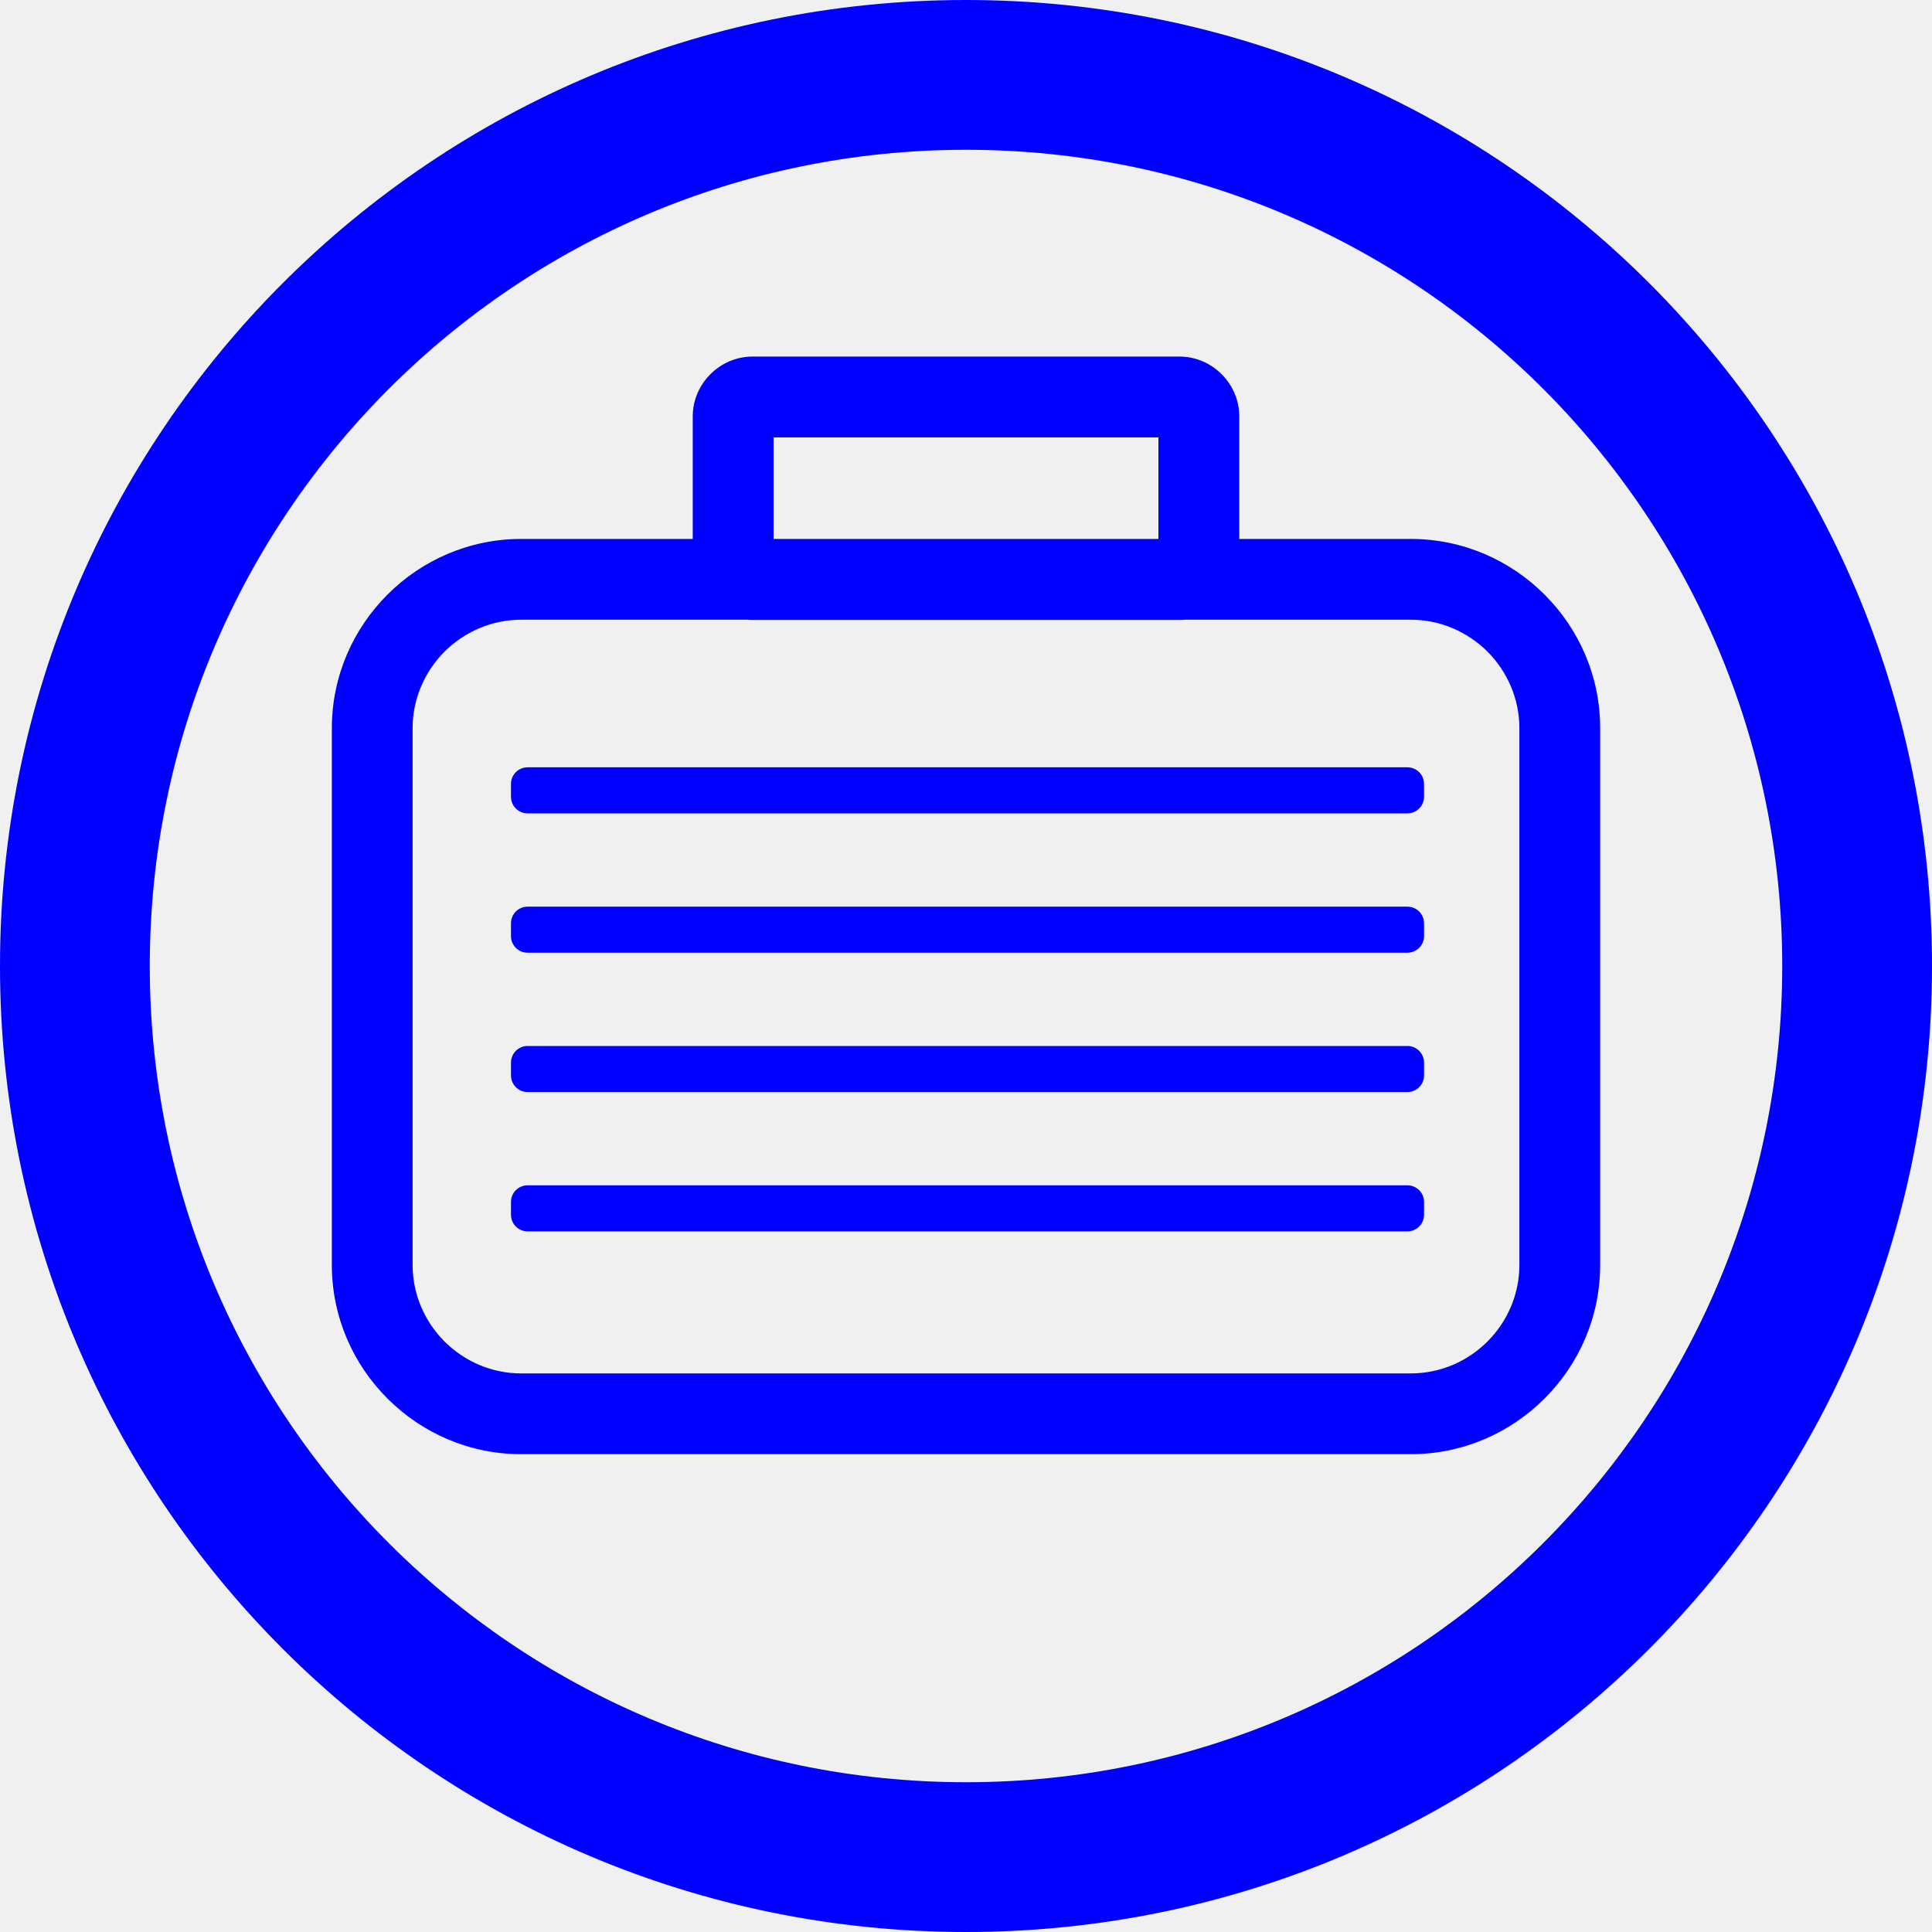
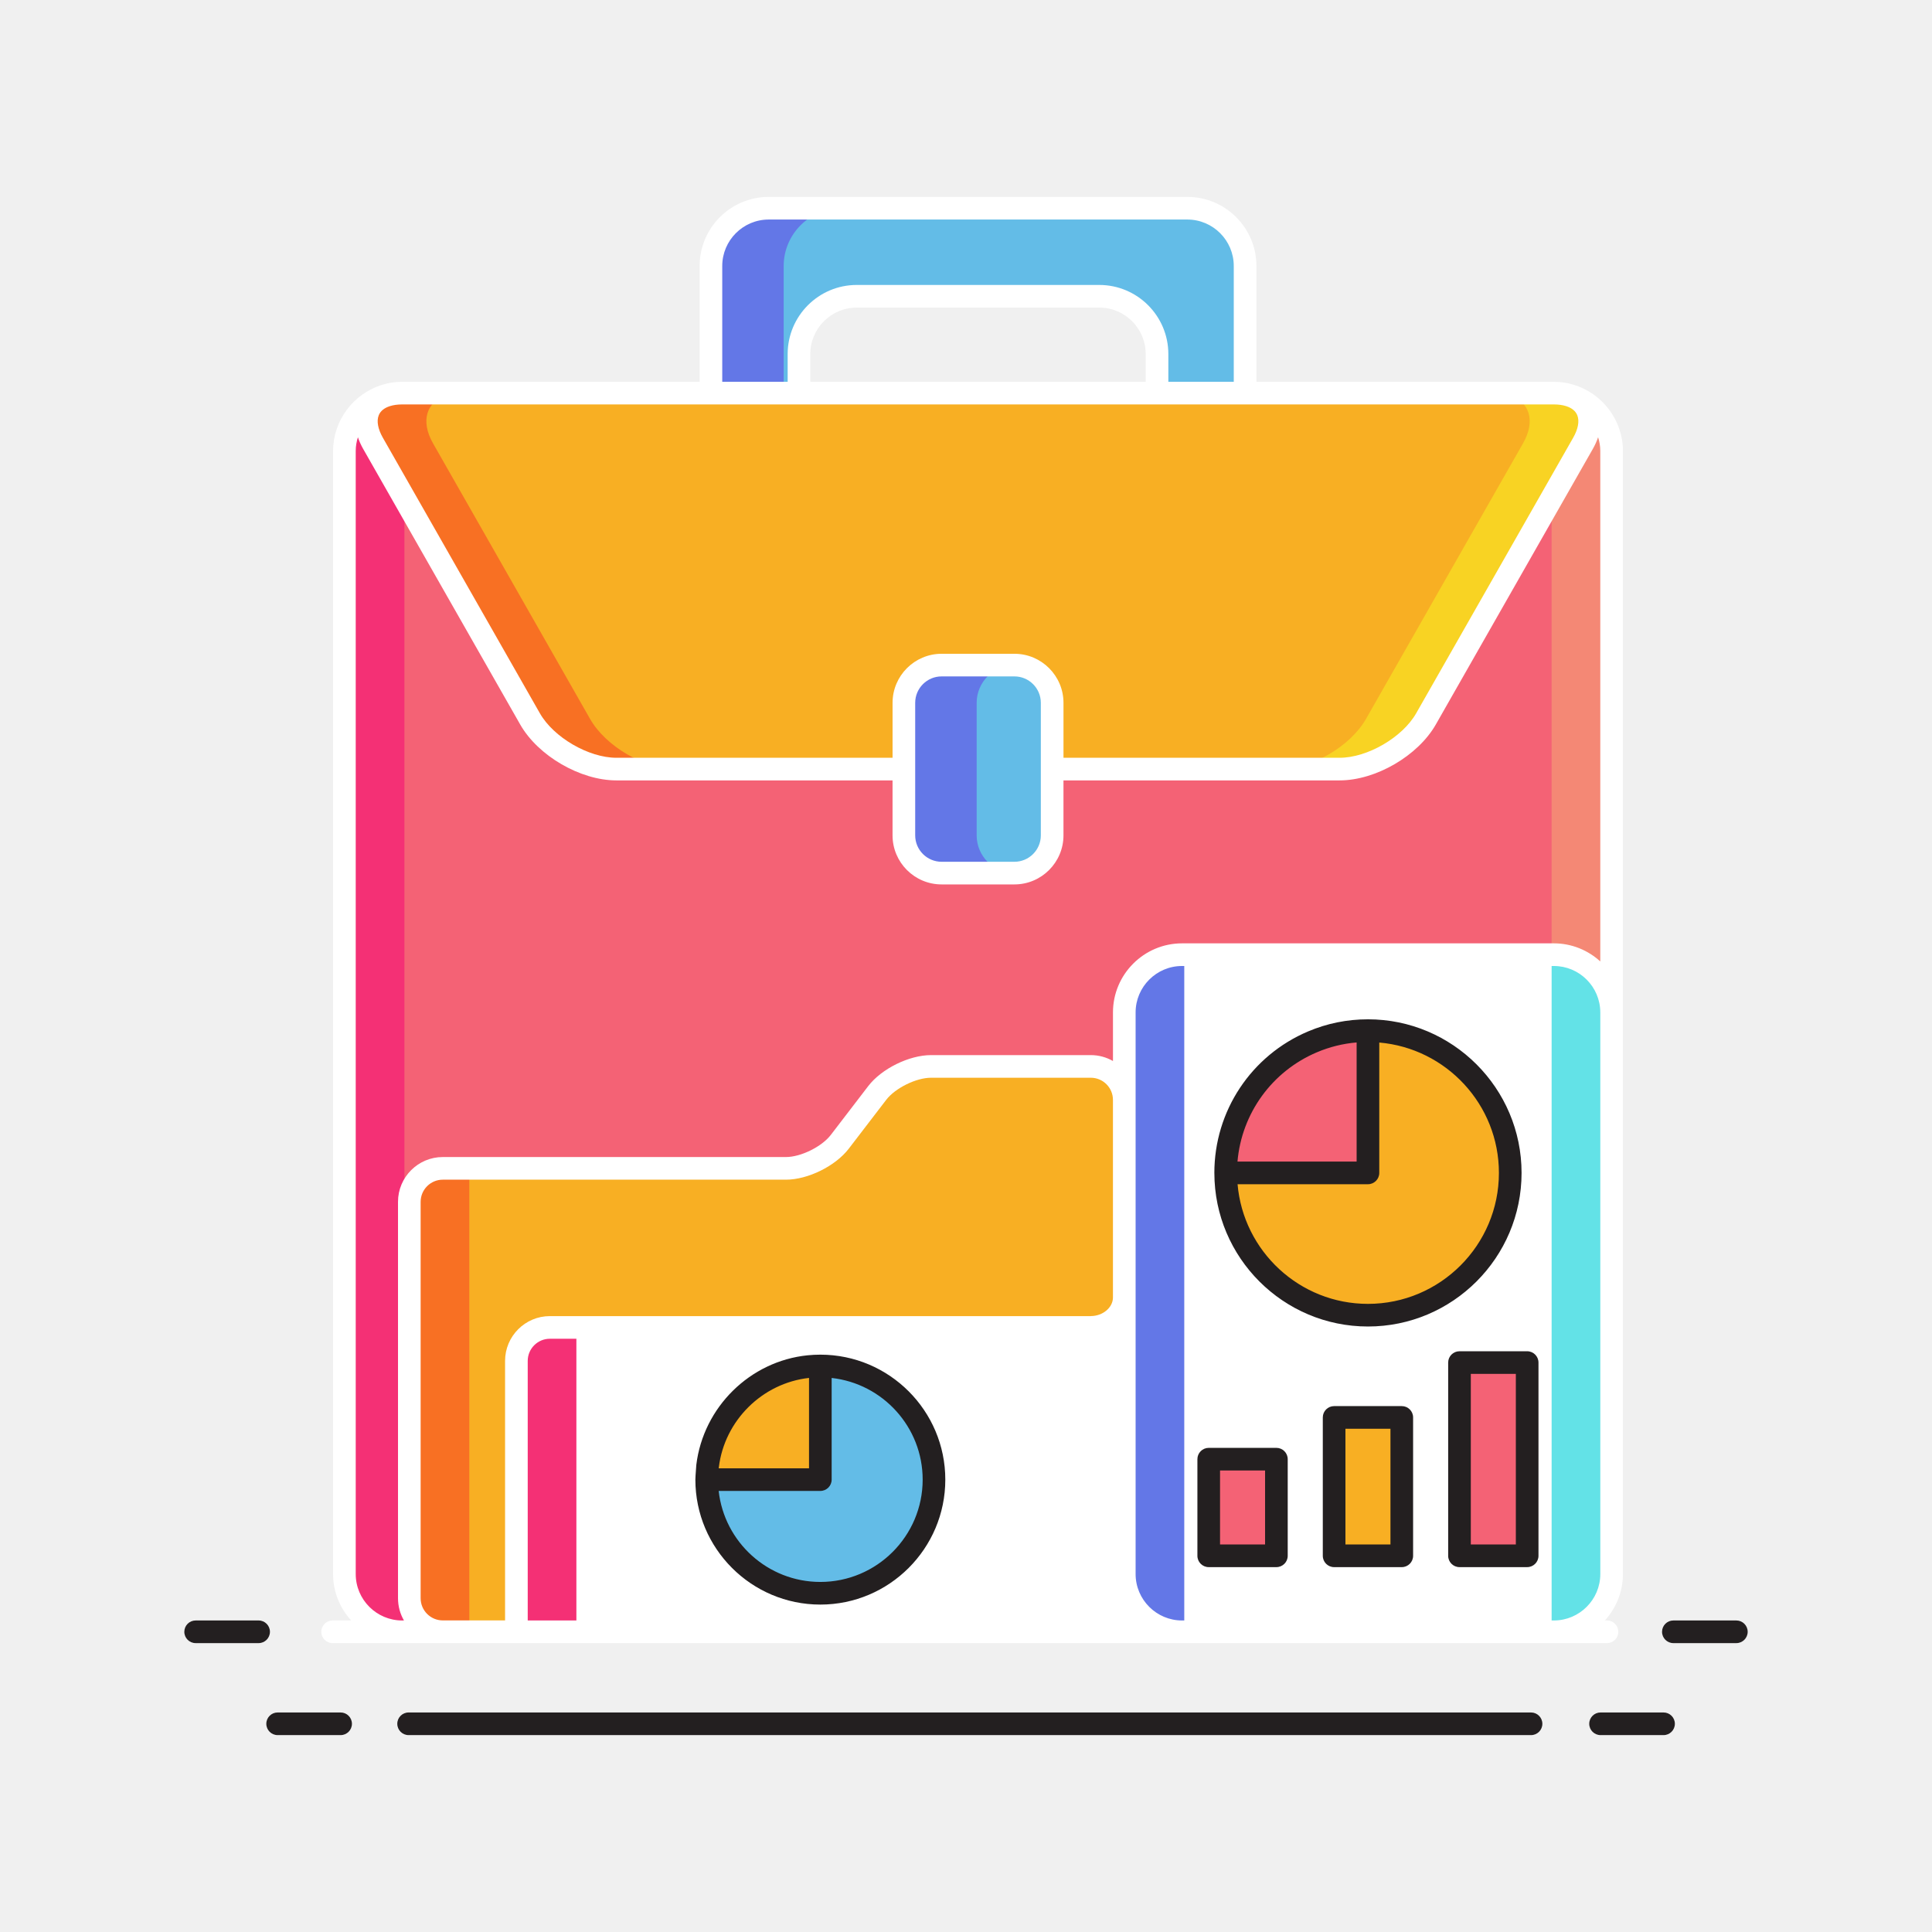
- <svg xmlns="http://www.w3.org/2000/svg" width="24" height="24" viewBox="0 0 25000 25000" shape-rendering="geometricPrecision" text-rendering="geometricPrecision" image-rendering="optimizeQuality" fill-rule="evenodd" clip-rule="evenodd">
-   <defs>
-     <style>
-     .fil0 {fill:#0000ff}
-     .fil1 {fill:#0000ff;fill-rule:nonzero}
-    </style>
-   </defs>
-   <g id="Layer_x0020_1">
-     <g id="_937297216">
-       <g id="_867285424">
-         <path class="fil0" d="M12500 25000c6903 0 12500-5596 12500-12500C25000 5597 19403 0 12500 0S0 5597 0 12500c0 6904 5597 12500 12500 12500zm0-23062c5833 0 10562 4729 10562 10562s-4729 10562-10562 10562S1938 18333 1938 12500 6667 1938 12500 1938z" />
-         <path class="fil1" d="M6744 6974h2220V5388c0-212 88-405 228-545l1-1c141-141 333-228 545-228h5524c212 0 405 87 545 228l1 1c141 140 228 333 228 545v1586h2220c675 0 1287 276 1730 720 445 443 720 1055 720 1730v6943c0 675-275 1287-720 1730-443 444-1055 720-1730 720H6744c-675 0-1287-276-1730-720-444-443-720-1055-720-1730V9424c0-675 276-1287 720-1730 443-444 1055-720 1730-720zm3266 0h4980V5660h-4980v1314zm5322 1045c-23 3-47 3-70 3H9738c-23 0-47 0-70-3H6744c-386 0-737 160-992 413-254 255-413 607-413 992v6943c0 386 159 737 413 992 255 254 606 413 992 413h11512c386 0 737-159 992-413 254-255 413-606 413-992V9424c0-385-159-737-413-992-255-253-606-413-992-413h-2924z" />
-         <path class="fil1" d="M6827 9929h11385c119 0 215 96 215 215v166c0 119-96 215-215 215H6827c-119 0-215-96-215-215v-166c0-119 96-215 215-215zM6827 11732h11385c119 0 215 96 215 215v166c0 119-96 215-215 215H6827c-119 0-215-96-215-215v-166c0-119 96-215 215-215zM6827 13535h11385c119 0 215 96 215 215v166c0 119-96 215-215 215H6827c-119 0-215-96-215-215v-166c0-119 96-215 215-215zM6827 15338h11385c119 0 215 96 215 215v166c0 119-96 215-215 215H6827c-119 0-215-96-215-215v-166c0-119 96-215 215-215z" />
+ <svg xmlns="http://www.w3.org/2000/svg" id="Layer_1" enable-background="new 0 0 256 256" height="512" viewBox="0 0 256 256" width="512">
+   <g>
+     <g>
+       <g>
+         <path d="m148.973 211.787v-3.221-32.672h-4.434-71.68c-2.439 0-4.434 1.995-4.434 4.434v31.459 4.435h76.113c2.44-.001 4.435-1.996 4.435-4.435zm-40.274-.672c-8.316 0-15.059-6.742-15.059-15.056v-.003c0-.23.024-.456.035-.684.013-.286.015-.574.043-.855.01-.095.031-.186.043-.281.841-6.952 6.407-12.448 13.397-13.158.507-.052 1.021-.078 1.54-.078 8.316 0 15.059 6.742 15.059 15.06.001 8.313-6.741 15.055-15.058 15.055z" fill="#ffffff" />
+       </g>
+     </g>
+     <g>
+       <g>
+         <path d="m72.859 175.894c-2.439 0-4.434 1.995-4.434 4.434v31.459 4.435h7.949v-40.327h-3.515z" fill="#f43075" />
+       </g>
+     </g>
+     <g>
+       <g>
+         <path d="m68.426 211.787v-31.459c0-2.439 1.994-4.434 4.434-4.434h71.68c2.439 0 4.434-1.784 4.434-3.966v-8.399-17.78c0-2.439-1.994-4.434-4.434-4.434h-21.172c-2.439 0-5.648 1.583-7.131 3.517l-4.961 6.472c-1.482 1.935-4.691 3.518-7.131 3.518h-45.473c-2.44 0-4.434 1.995-4.434 4.435v52.53c0 2.439 1.994 4.435 4.434 4.435h2.66 5.764c.73-.001 1.33-1.996 1.33-4.435z" fill="#f8af23" />
+       </g>
+     </g>
+     <g>
+       <g>
+         <path d="m58.672 154.822c-2.44 0-4.434 1.995-4.434 4.435v52.53c0 2.439 1.994 4.435 4.434 4.435h2.66.855v-61.399h-3.515z" fill="#f87023" />
+       </g>
+     </g>
+     <g>
+       <g>
+         <path d="m181.26 174.269c10.41 0 18.853-8.441 18.853-18.851 0-10.412-8.443-18.854-18.853-18.854v18.851h-18.852v.003c0 10.41 8.442 18.851 18.852 18.851z" fill="#f8af23" />
+       </g>
+     </g>
+     <g>
+       <g>
+         <path d="m181.26 136.565c-2.603 0-5.082.527-7.337 1.481-6.767 2.862-11.515 9.562-11.515 17.369h18.852z" fill="#f46275" />
+       </g>
+     </g>
+     <g>
+       <g>
+         <path d="m205.891 126.499h-49.262c-4.211 0-7.656 3.445-7.656 7.655v11.595 17.78 8.399 3.966 32.672c0 4.209 3.445 7.655 7.656 7.655h49.262c4.207 0 7.656-3.446 7.656-7.655v-74.412c0-4.21-3.449-7.655-7.656-7.655zm-43.483 28.917c0-7.807 4.748-14.507 11.515-17.369 2.255-.954 4.734-1.481 7.337-1.481 10.41 0 18.853 8.441 18.853 18.854 0 10.409-8.443 18.851-18.853 18.851s-18.852-8.441-18.852-18.851c0-.003 0-.004 0-.004zm6.721 50.737h-8.967v-12.804h8.967zm16.613 0h-8.965v-18.337h8.965zm16.615 0h-8.967v-25.604h8.967z" fill="#ffffff" />
+       </g>
+     </g>
+     <g>
+       <g>
+         <path d="m156.629 126.499c-4.211 0-7.656 3.445-7.656 7.655v11.595 17.78 8.399 3.966 32.672c0 4.209 3.445 7.655 7.656 7.655h.293v-89.723h-.293z" fill="#6377e7" />
+       </g>
+     </g>
+     <g>
+       <g>
+         <path d="m205.891 126.499c4.211 0 7.656 3.445 7.656 7.655v11.595 17.78 8.399 3.966 32.672c0 4.209-3.445 7.655-7.656 7.655h-.293v-89.723h.293z" fill="#63e2e7" />
+       </g>
+     </g>
+     <g>
+       <g>
+         <path d="m105.869 46.912c0-4.212 3.445-7.655 7.654-7.655h32.135c4.211 0 7.654 3.443 7.654 7.655v5.177h11.668v-16.844c0-4.211-3.443-7.655-7.654-7.655h-55.469c-4.211 0-7.656 3.444-7.656 7.655v16.844h11.668z" fill="#63bce7" />
+       </g>
+     </g>
+     <g>
+       <g>
+         <path d="m111.498 27.589h-9.641c-4.211 0-7.656 3.444-7.656 7.655v16.844h9.641v-16.843c0-4.211 3.445-7.656 7.656-7.656z" fill="#6377e7" />
+       </g>
+     </g>
+     <g>
+       <g>
+         <path d="m67.096 216.221h1.33v-4.435c0 2.44-.6 4.435-1.33 4.435z" fill="#f46275" />
+       </g>
+     </g>
+     <g>
+       <g>
+         <path d="m144.539 175.894h4.434v-3.966c0 2.182-1.995 3.966-4.434 3.966z" fill="#f46275" />
+       </g>
+     </g>
+     <g>
+       <g>
+         <path d="m148.973 208.566v3.221c0 2.439-1.994 4.435-4.434 4.435h12.09c-4.211-.001-7.656-3.447-7.656-7.656z" fill="#f46275" />
+       </g>
+     </g>
+     <g>
+       <g>
+         <path d="m207.996 52.392c2.622.848 3.453 3.38 1.76 6.35l-20.805 36.515c-2.084 3.658-7.232 6.651-11.443 6.651h-38.092v8.783c0 2.75-2.25 5-5 5h-9.648c-2.75 0-5-2.25-5-5v-8.783h-38.09c-4.213 0-9.363-2.993-11.445-6.651l-20.807-36.515c-1.691-2.97-.863-5.502 1.761-6.35-3.194.921-5.55 3.872-5.55 7.353v148.821c0 4.209 3.445 7.655 7.656 7.655h5.379c-2.44 0-4.434-1.995-4.434-4.435v-52.53c0-2.439 1.994-4.435 4.434-4.435h45.473c2.439 0 5.648-1.583 7.131-3.518l4.961-6.472c1.483-1.934 4.692-3.517 7.131-3.517h21.172c2.439 0 4.434 1.995 4.434 4.434v-11.595c0-4.21 3.445-7.655 7.656-7.655h49.262c4.207 0 7.656 3.445 7.656 7.655v-74.408c-.001-3.481-2.36-6.432-5.552-7.353z" fill="#f46275" />
+       </g>
+     </g>
+     <g>
+       <g>
+         <path d="m207.996 52.392c2.622.848 3.453 3.38 1.76 6.35l-4.158 7.298v60.459h.293c4.207 0 7.656 3.445 7.656 7.655v-74.409c0-3.481-2.359-6.432-5.551-7.353z" fill="#f48875" />
+       </g>
+     </g>
+     <g>
+       <g>
+         <path d="m49.426 58.742c-1.691-2.97-.863-5.502 1.761-6.35-3.194.921-5.55 3.872-5.55 7.353v148.821c0 4.209 3.445 7.655 7.656 7.655h.293v-150.179z" fill="#f43075" />
+       </g>
+     </g>
+     <g>
+       <g>
+         <path d="m49.426 58.742 20.807 36.515c2.082 3.658 7.232 6.651 11.445 6.651h38.09v-8.78c0-2.75 2.25-5 5-5h9.648c2.75 0 5 2.25 5 5v8.78h38.092c4.211 0 9.359-2.993 11.443-6.651l20.805-36.515c1.693-2.97.862-5.502-1.76-6.35-.608-.197-1.314-.304-2.105-.304h-40.91-11.668-31.377-16.066-11.669-40.908c-.793 0-1.498.106-2.106.304-2.625.848-3.453 3.38-1.761 6.35z" fill="#f8af23" />
+       </g>
+     </g>
+     <g>
+       <g>
+         <path d="m78.184 95.256-20.807-36.514c-1.691-2.97-.863-5.502 1.761-6.35.608-.197 1.314-.304 2.107-.304h-7.945c-.793 0-1.498.106-2.106.304-2.624.848-3.452 3.38-1.761 6.35l20.807 36.515c2.082 3.658 7.232 6.651 11.445 6.651h7.945c-4.214 0-9.364-2.993-11.446-6.652z" fill="#f87023" />
+       </g>
+     </g>
+     <g>
+       <g>
+         <path d="m181.005 95.256 20.807-36.515c1.691-2.97.863-5.502-1.761-6.35-.608-.197-1.314-.304-2.106-.304h7.945c.793 0 1.498.106 2.106.304 2.624.848 3.452 3.38 1.761 6.35l-20.807 36.515c-2.082 3.658-7.232 6.651-11.445 6.651h-7.945c4.212.001 9.363-2.992 11.445-6.651z" fill="#f8d323" />
+       </g>
+     </g>
+     <g>
+       <g>
+         <path d="m134.416 88.127h-9.648c-2.75 0-5 2.25-5 5v8.78 8.783c0 2.75 2.25 5 5 5h9.648c2.75 0 5-2.25 5-5v-8.783-8.78c0-2.75-2.25-5-5-5z" fill="#63bce7" />
+       </g>
+     </g>
+     <g>
+       <g>
+         <path d="m129.413 110.691v-8.783-8.78c0-2.75 2.25-5 5-5h-9.645c-2.75 0-5 2.25-5 5v8.78 8.783c0 2.75 2.25 5 5 5h9.645c-2.75 0-5-2.25-5-5z" fill="#6377e7" />
+       </g>
+     </g>
+     <g>
+       <g>
+         <path d="m193.391 180.548h8.967v25.604h-8.967z" fill="#f46275" />
+       </g>
+     </g>
+     <g>
+       <g>
+         <path d="m176.777 187.816h8.965v18.337h-8.965z" fill="#f8af23" />
+       </g>
+     </g>
+     <g>
+       <g>
+         <path d="m160.162 193.349h8.967v12.804h-8.967z" fill="#f46275" />
+       </g>
+     </g>
+     <g>
+       <g>
+         <path d="m93.676 195.373c.013-.286.015-.574.043-.855-.029.28-.031.568-.043.855z" fill="#63bce7" />
+       </g>
+     </g>
+     <g>
+       <g>
+         <path d="m108.699 180.999v15.057h-15.058v.003c0 8.313 6.742 15.056 15.059 15.056 8.316 0 15.059-6.742 15.059-15.056-.001-8.317-6.743-15.06-15.06-15.06z" fill="#63bce7" />
+       </g>
+     </g>
+     <g>
+       <g>
+         <path d="m108.699 180.999c-.519 0-1.033.026-1.54.078-6.991.71-12.557 6.207-13.397 13.158-.012.095-.033.186-.043.281-.028.281-.03.569-.043.855-.011.228-.035.453-.035.684h15.059v-15.056z" fill="#f8af23" />
+       </g>
+     </g>
+     <g>
+       <g>
+         <g>
+           <path d="m181.261 175.769c11.223 0 20.354-9.129 20.354-20.351 0-11.223-9.131-20.354-20.354-20.354h-.001c-2.747 0-5.412.538-7.921 1.6-7.552 3.194-12.431 10.554-12.431 18.75 0 .006.002.011.002.016.007 11.217 9.134 20.339 20.351 20.339zm1.499-20.353v-17.275c8.868.764 15.854 8.215 15.854 17.278 0 9.567-7.785 17.351-17.354 17.351-9.061 0-16.511-6.985-17.276-15.854h17.275c.829 0 1.501-.672 1.501-1.5zm-8.252-15.988c1.678-.71 3.438-1.145 5.252-1.299v15.787h-15.787c.548-6.375 4.56-11.961 10.535-14.488z" fill="#231f20" />
+         </g>
+       </g>
+       <g>
+         <g>
+           <path d="m202.357 179.048h-8.967c-.828 0-1.5.671-1.5 1.5v25.604c0 .829.672 1.5 1.5 1.5h8.967c.828 0 1.5-.671 1.5-1.5v-25.604c0-.828-.671-1.5-1.5-1.5zm-1.5 25.605h-5.967v-22.604h5.967z" fill="#231f20" />
+         </g>
+       </g>
+       <g>
+         <g>
+           <path d="m185.743 186.316h-8.965c-.828 0-1.5.671-1.5 1.5v18.337c0 .829.672 1.5 1.5 1.5h8.965c.828 0 1.5-.671 1.5-1.5v-18.337c0-.829-.672-1.5-1.5-1.5zm-1.5 18.337h-5.965v-15.337h5.965z" fill="#231f20" />
+         </g>
+       </g>
+       <g>
+         <g>
+           <path d="m169.129 191.849h-8.967c-.828 0-1.5.671-1.5 1.5v12.804c0 .829.672 1.5 1.5 1.5h8.967c.828 0 1.5-.671 1.5-1.5v-12.804c0-.828-.672-1.5-1.5-1.5zm-1.5 12.804h-5.967v-9.804h5.967z" fill="#231f20" />
+         </g>
+       </g>
+       <g>
+         <g>
+           <path d="m214.436 216.221c0-.829-.672-1.5-1.5-1.5h-.286c1.484-1.628 2.398-3.784 2.398-6.155v-74.412c0-.007-.001-.013-.001-.019v-74.39c0-4.026-2.696-7.62-6.564-8.77-.008-.003-.015-.006-.023-.009-.003-.001-.007-.001-.01-.002-.013-.004-.024-.009-.037-.012l-.001.004c-.76-.24-1.606-.366-2.52-.366h-39.41v-15.345c0-5.048-4.106-9.155-9.154-9.155h-55.469c-5.049 0-9.156 4.107-9.156 9.155v15.344h-39.41c-.916 0-1.763.126-2.521.366l-.001-.003c-.012.003-.024.008-.036.012-.003.001-.007.001-.01.002-.008.003-.015.006-.023.009-3.869 1.149-6.566 4.743-6.566 8.771v148.821c0 2.371.914 4.528 2.398 6.155h-2.459c-.829 0-1.5.671-1.5 1.5s.671 1.5 1.5 1.5h9.217 5.379 97.958 49.262 7.044c.829-.001 1.501-.672 1.501-1.501zm-118.735-180.976c0-3.394 2.762-6.155 6.156-6.155h55.469c3.394 0 6.154 2.761 6.154 6.155v15.344h-8.668v-3.677c0-5.048-4.106-9.155-9.154-9.155h-32.135c-5.048 0-9.154 4.107-9.154 9.155v3.677h-8.668zm56.111 11.667v3.677h-44.443v-3.677c0-3.394 2.761-6.155 6.154-6.155h32.135c3.394-.001 6.154 2.761 6.154 6.155zm-101.633 8.129c.22-.566.714-.977 1.471-1.222.472-.153 1.025-.23 1.644-.23h152.598c.618 0 1.171.078 1.645.231.754.244 1.249.655 1.469 1.223.296.764.101 1.814-.552 2.957l-20.805 36.515c-1.819 3.195-6.463 5.894-10.14 5.894h-36.592v-7.28c0-3.584-2.916-6.5-6.5-6.5h-9.648c-3.584 0-6.5 2.916-6.5 6.5v7.28h-36.59c-3.679 0-8.324-2.699-10.142-5.894l-20.808-36.516c-.651-1.144-.847-2.194-.55-2.958zm87.737 38.086v8.78 8.783c0 1.93-1.57 3.5-3.5 3.5h-9.648c-1.93 0-3.5-1.57-3.5-3.5v-8.783-8.78c0-1.93 1.57-3.5 3.5-3.5h9.648c1.93 0 3.5 1.571 3.5 3.5zm9.557 118.658c0 1.618-1.316 2.935-2.934 2.935h-74.613v-34.394c0-1.618 1.316-2.934 2.934-2.934h74.613zm0-39.866c0 1.336-1.344 2.466-2.934 2.466v.007h-71.68c-3.272 0-5.934 2.662-5.934 5.934v34.387h-8.254c-1.618 0-2.934-1.316-2.934-2.935v-52.53c0-1.618 1.316-2.935 2.934-2.935h45.473c2.902 0 6.558-1.803 8.321-4.105l4.961-6.472c1.196-1.561 3.972-2.93 5.94-2.93h21.172c1.617 0 2.934 1.316 2.934 2.934v26.179zm.001-37.765v6.436c-.867-.496-1.867-.783-2.935-.783h-21.172c-2.902 0-6.558 1.803-8.321 4.105l-4.961 6.472c-1.196 1.561-3.972 2.93-5.94 2.93h-45.473c-3.272 0-5.934 2.662-5.934 5.935v52.53c0 1.071.289 2.075.788 2.943h-.234c-3.395 0-6.156-2.761-6.156-6.155v-148.822c0-.624.107-1.23.288-1.807.174.512.404 1.03.698 1.546l20.806 36.514c2.365 4.155 7.965 7.409 12.749 7.409h36.59v7.283c0 3.584 2.916 6.5 6.5 6.5h9.648c3.584 0 6.5-2.916 6.5-6.5v-7.283h36.592c4.781 0 10.38-3.254 12.747-7.409l20.804-36.514c.295-.517.526-1.036.7-1.549.181.578.288 1.184.288 1.809v67.651c-1.628-1.484-3.784-2.397-6.155-2.397h-49.261c-5.049.001-9.156 4.107-9.156 9.156zm64.574 74.412c0 3.394-2.762 6.155-6.156 6.155h-49.262c-3.395 0-6.156-2.761-6.156-6.155v-74.412c0-3.394 2.762-6.155 6.156-6.155h49.262c3.388 0 6.145 2.751 6.155 6.136v.019h.001z" fill="#ffffff" />
+         </g>
+       </g>
+       <g>
+         <g>
+           <path d="m35.768 216.221c0-.829-.671-1.5-1.5-1.5h-8.344c-.829 0-1.5.671-1.5 1.5s.671 1.5 1.5 1.5h8.344c.828 0 1.5-.671 1.5-1.5z" fill="#231f20" />
+         </g>
+       </g>
+       <g>
+         <g>
+           <path d="m230.076 214.721h-8.346c-.828 0-1.5.671-1.5 1.5s.672 1.5 1.5 1.5h8.346c.828 0 1.5-.671 1.5-1.5s-.672-1.5-1.5-1.5z" fill="#231f20" />
+         </g>
+       </g>
+       <g>
+         <g>
+           <path d="m202.869 226.911h-148.726c-.829 0-1.5.671-1.5 1.5s.671 1.5 1.5 1.5h148.727c.828 0 1.5-.671 1.5-1.5s-.673-1.5-1.501-1.5z" fill="#231f20" />
+         </g>
+       </g>
+       <g>
+         <g>
+           <path d="m45.133 226.911h-8.344c-.829 0-1.5.671-1.5 1.5s.671 1.5 1.5 1.5h8.344c.829 0 1.5-.671 1.5-1.5s-.672-1.5-1.5-1.5z" fill="#231f20" />
+         </g>
+       </g>
+       <g>
+         <g>
+           <path d="m220.428 226.911h-8.346c-.828 0-1.5.671-1.5 1.5s.672 1.5 1.5 1.5h8.346c.828 0 1.5-.671 1.5-1.5s-.672-1.5-1.5-1.5z" fill="#231f20" />
+         </g>
+       </g>
+       <g>
+         <g>
+           <path d="m108.699 212.615c9.13 0 16.559-7.427 16.559-16.556 0-9.131-7.428-16.56-16.559-16.56-.565 0-1.134.029-1.691.086-7.618.773-13.814 6.859-14.744 14.523l-.1 1.405c-.012.18-.023.36-.023.543v.003c0 9.129 7.428 16.556 16.558 16.556zm-13.448-18.199c.749-6.193 5.765-11.153 11.948-11.834v11.975h-11.97zm13.448 3.14c.829 0 1.5-.671 1.5-1.5v-13.469c6.772.75 12.059 6.503 12.059 13.472 0 7.475-6.083 13.556-13.559 13.556-6.97 0-12.723-5.287-13.471-12.059z" fill="#231f20" />
+         </g>
      </g>
    </g>
  </g>
</svg>
